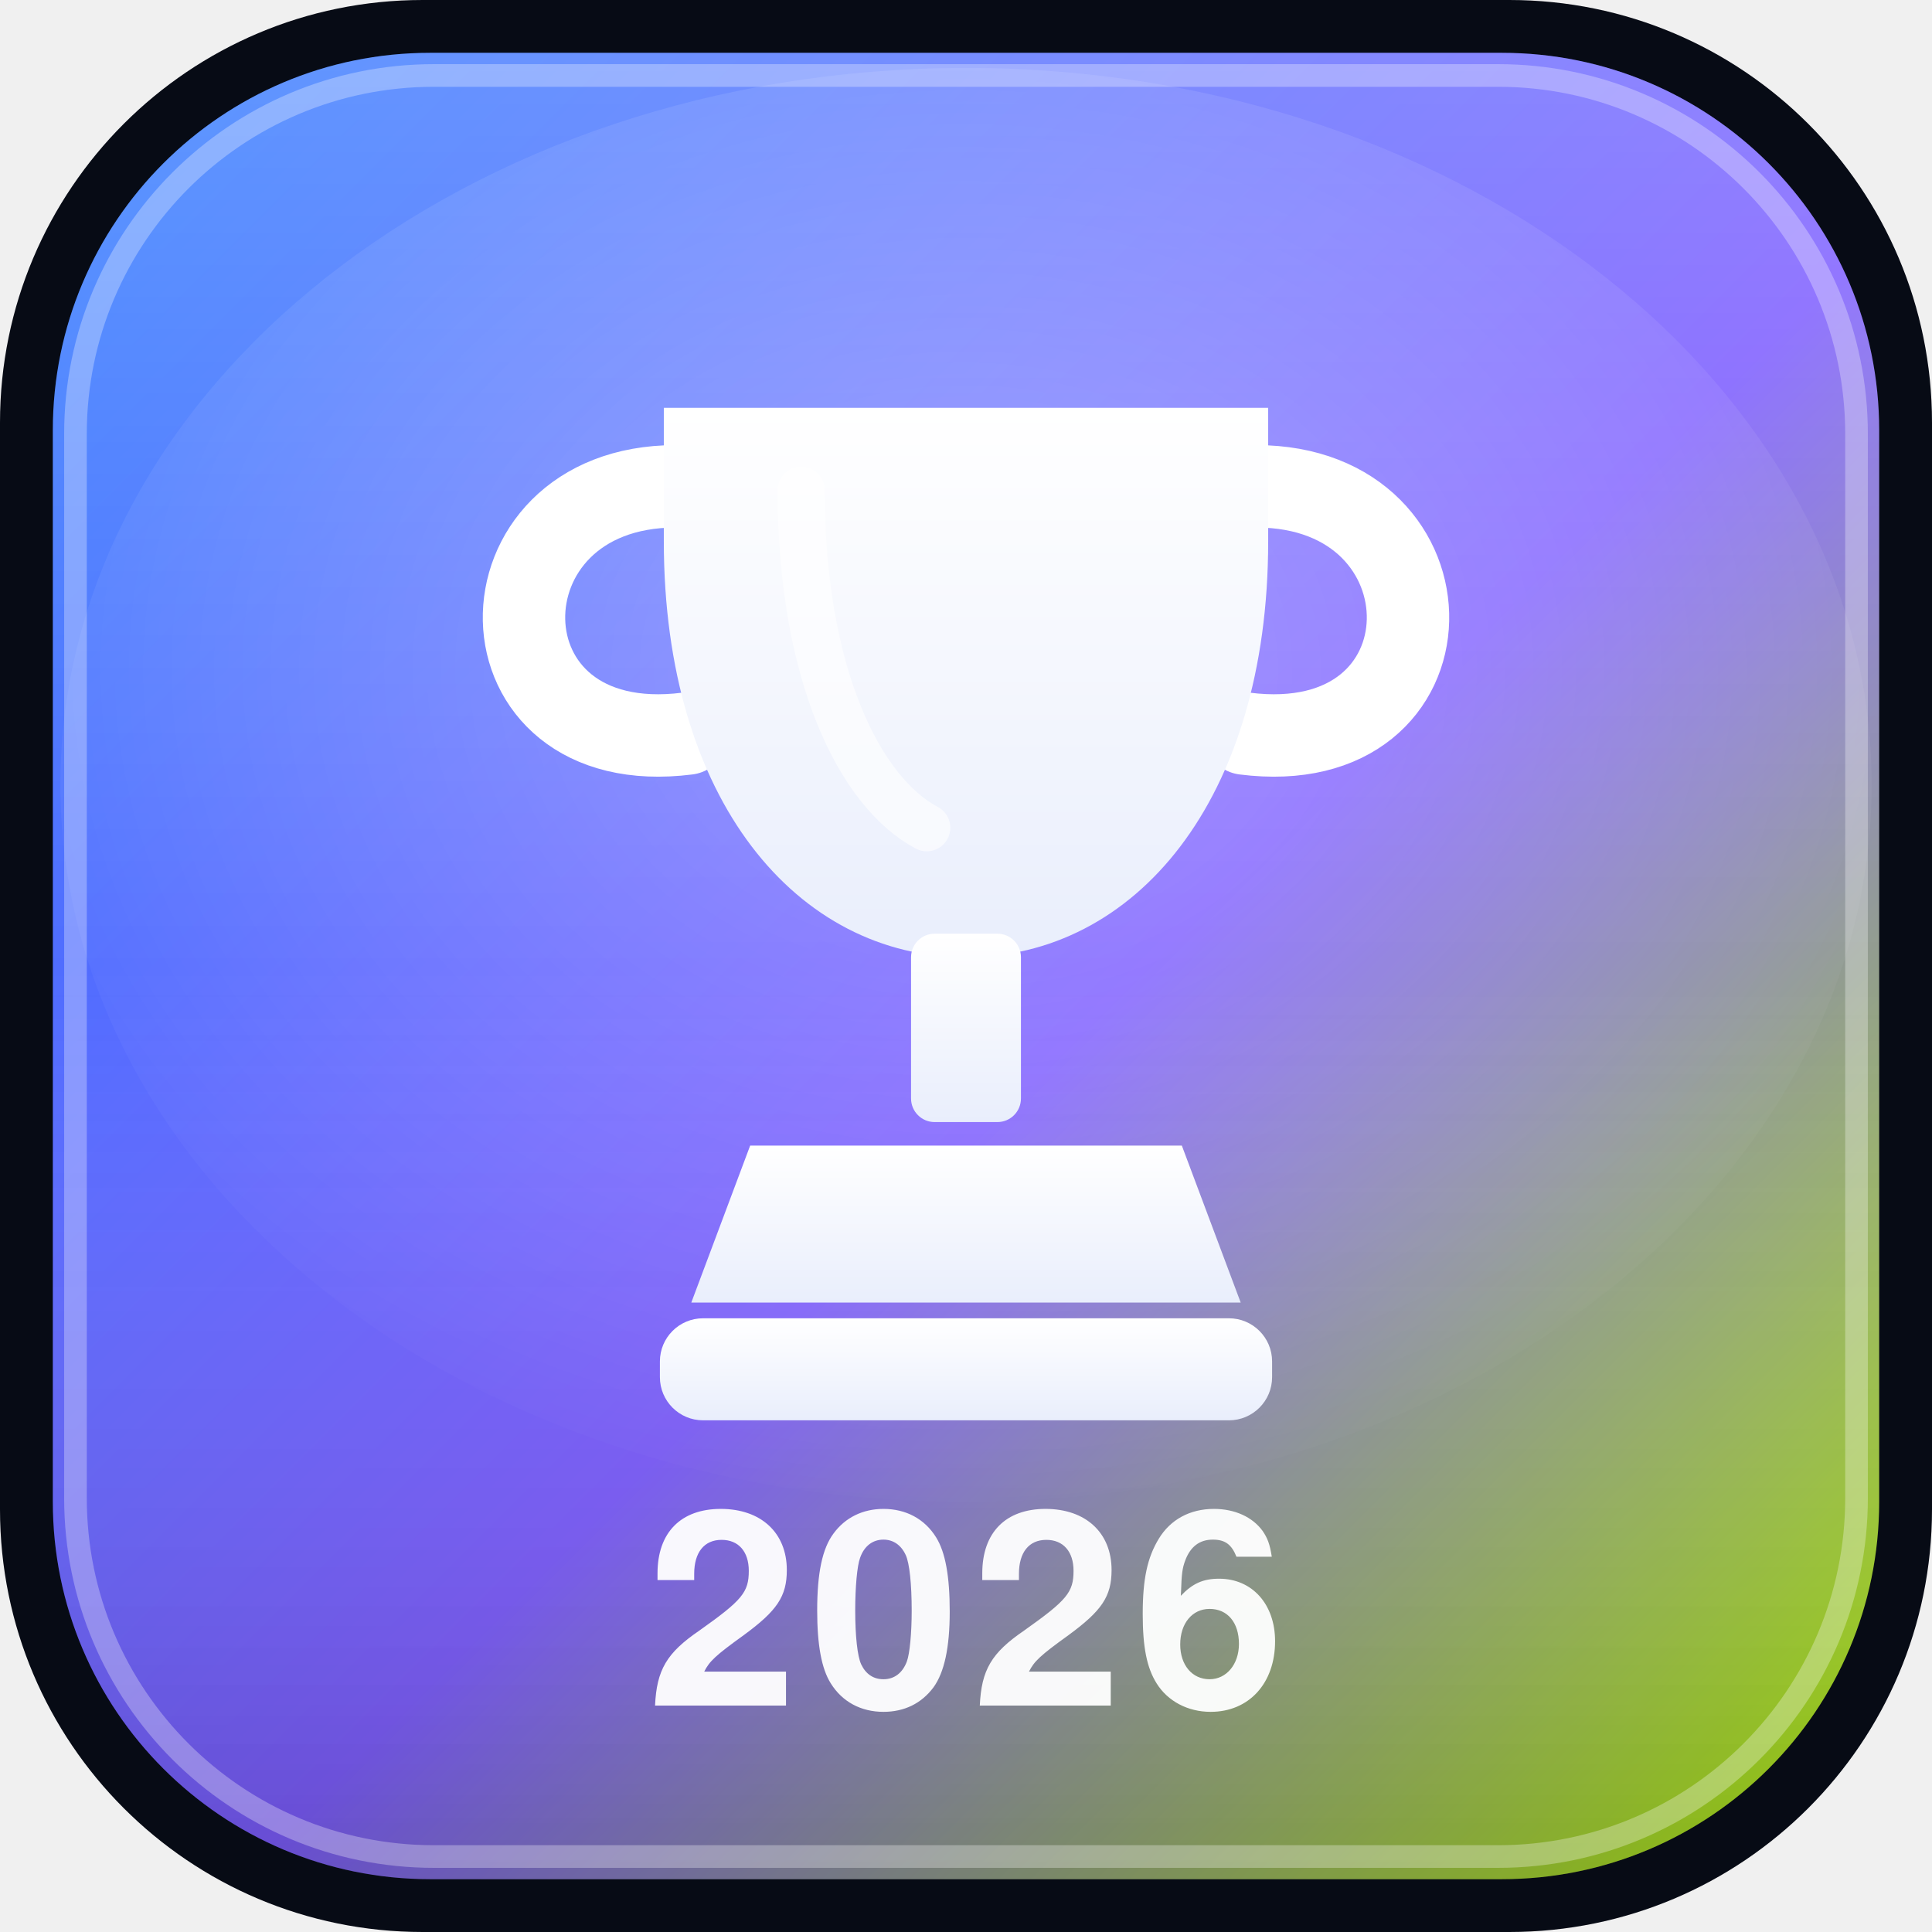
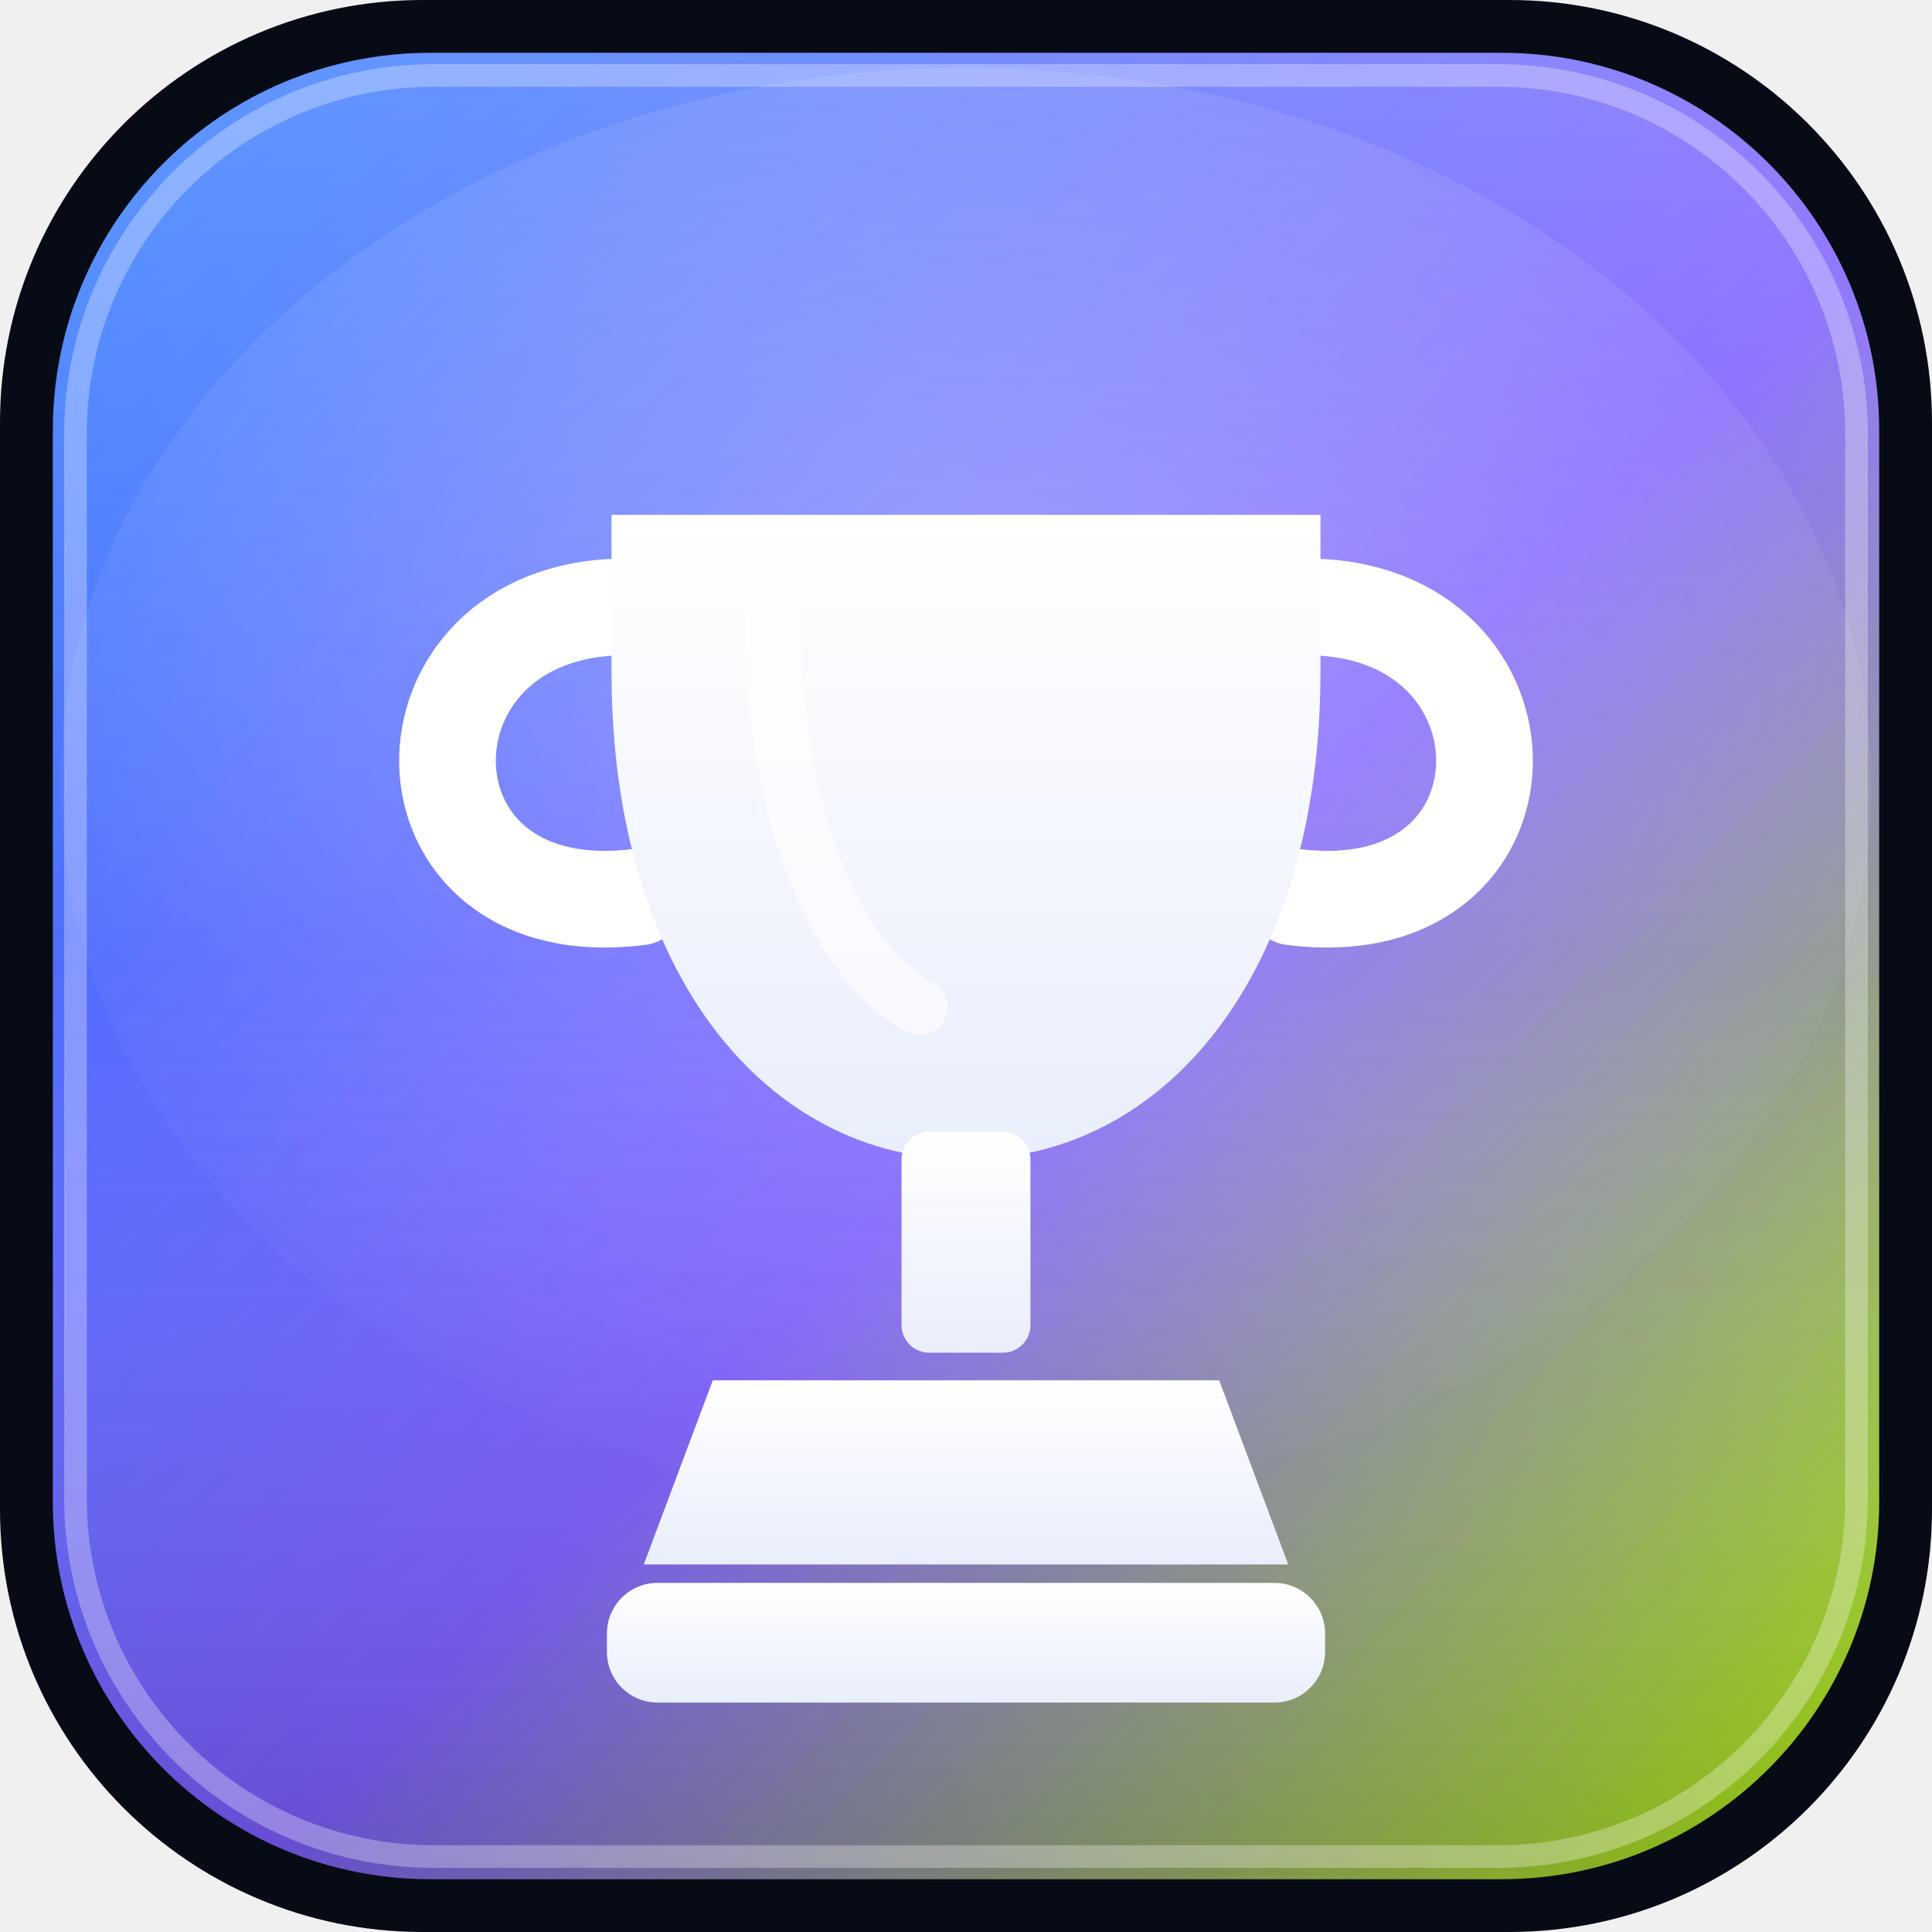
<svg xmlns="http://www.w3.org/2000/svg" width="512" height="512" viewBox="0 0 512 512">
  <defs>
    <linearGradient id="brand" x1="0" y1="0" x2="1" y2="1">
      <stop offset="0" stop-color="#2b7bff" />
      <stop offset="0.55" stop-color="#7c5cff" />
      <stop offset="1" stop-color="#aef000" />
    </linearGradient>
    <linearGradient id="sheen" x1="0" y1="0" x2="0" y2="1">
      <stop offset="0" stop-color="#ffffff" stop-opacity="0.22" />
      <stop offset="0.5" stop-color="#ffffff" stop-opacity="0" />
      <stop offset="1" stop-color="#000000" stop-opacity="0.18" />
    </linearGradient>
    <linearGradient id="cup" x1="0" y1="0" x2="0" y2="1">
      <stop offset="0" stop-color="#ffffff" />
      <stop offset="1" stop-color="#e9eefc" />
    </linearGradient>
    <radialGradient id="glow" cx="0.5" cy="0.42" r="0.6">
      <stop offset="0" stop-color="#ffffff" stop-opacity="0.30" />
      <stop offset="1" stop-color="#ffffff" stop-opacity="0" />
    </radialGradient>
  </defs>
  <rect x="0" y="0" width="512" height="512" rx="112" fill="#070b15" />
  <rect x="14" y="14" width="484" height="484" rx="100" fill="url(#brand)" />
  <ellipse cx="256" cy="208" rx="240" ry="190" fill="url(#glow)" />
  <rect x="14" y="14" width="484" height="484" rx="100" fill="url(#sheen)" />
  <rect x="20" y="20" width="472" height="472" rx="95" fill="none" stroke="#ffffff" stroke-opacity="0.30" stroke-width="6" />
-   <g transform="translate(256 210) scale(10.4)">
+   <g transform="translate(256 256) scale(12.2)">
    <g transform="translate(-24 -22)">
      <g fill="none" stroke="#ffffff" stroke-width="2.1" stroke-linecap="round">
        <path d="M16.6 14.2 C11.4 14.2 11.4 21.2 16.9 20.5" />
        <path d="M31.4 14.2 C36.6 14.2 36.6 21.2 31.1 20.5" />
      </g>
      <g fill="url(#cup)">
        <path d="M16.3 12.2 H31.7 V15.6 C31.7 22.2 28.3 26.2 24 26.2 C19.7 26.2 16.3 22.2 16.3 15.6 Z" />
        <rect x="22.6" y="25.6" width="2.8" height="4.8" rx="0.6" />
        <path d="M18.5 31 H29.5 L31 35 H17 Z" />
        <rect x="16.2" y="35.4" width="15.6" height="2.6" rx="1.1" />
      </g>
      <path d="M19.8 14.3 C19.8 19 21.3 22 23 22.9" stroke="#ffffff" stroke-opacity="0.6" stroke-width="1.2" fill="none" stroke-linecap="round" />
    </g>
  </g>
-   <text x="256" y="452" text-anchor="middle" font-family="Arial Black, Archivo, Helvetica, sans-serif" font-size="72" font-weight="900" letter-spacing="3" fill="#ffffff" fill-opacity="0.95">2026</text>
</svg>
